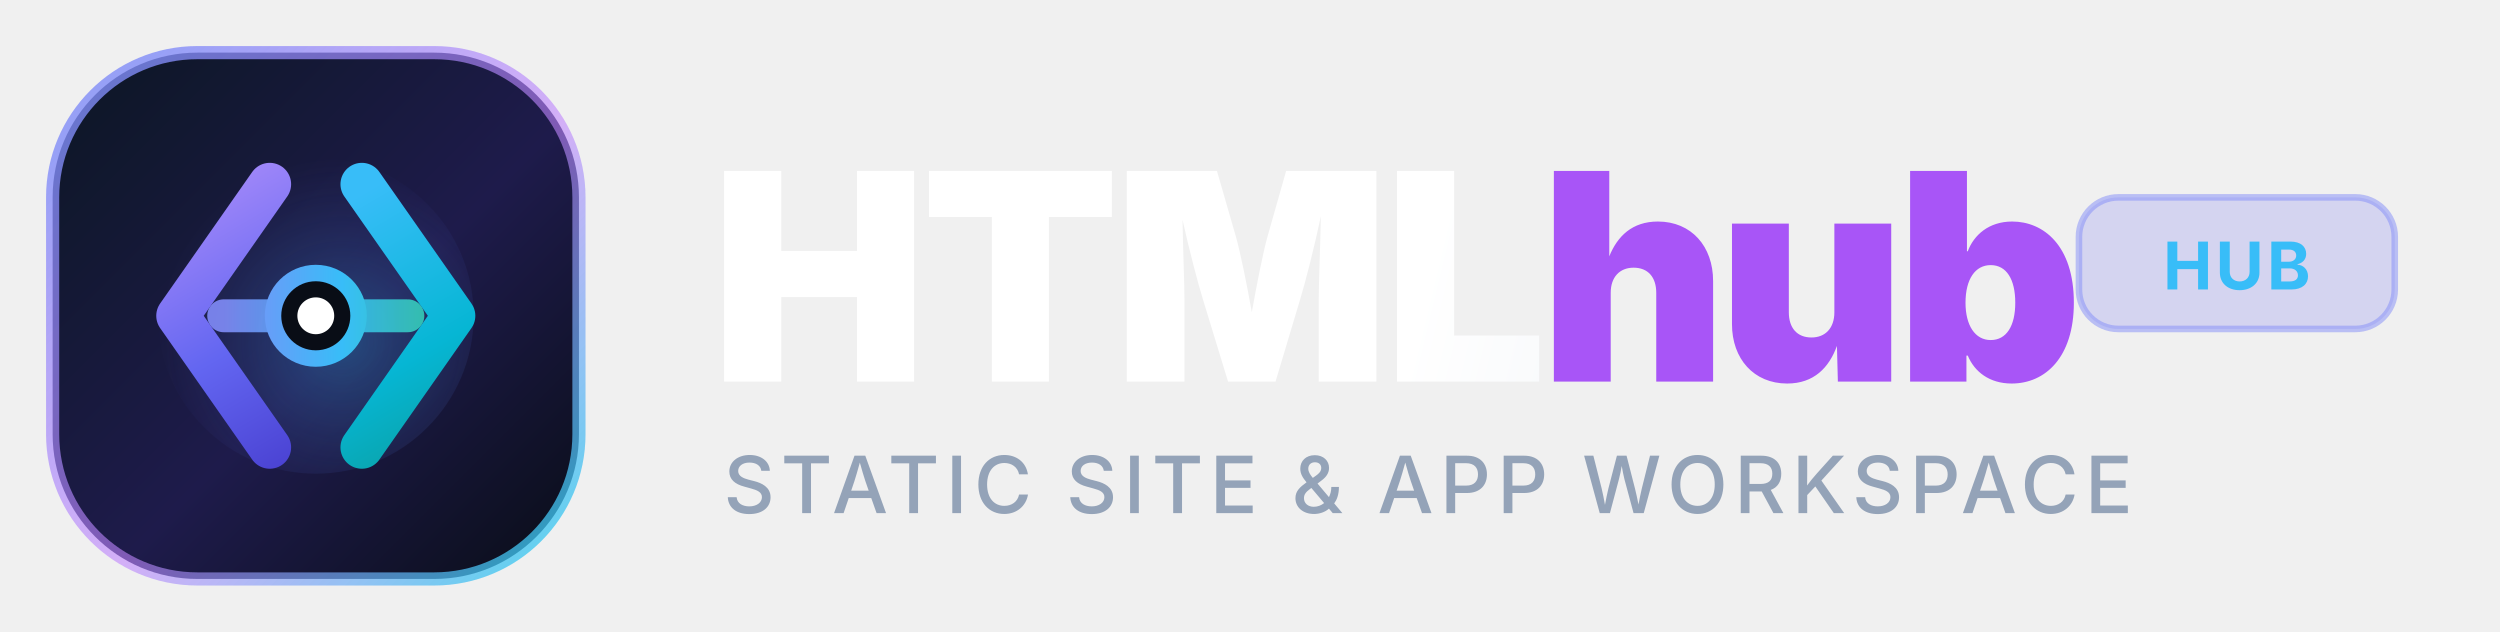
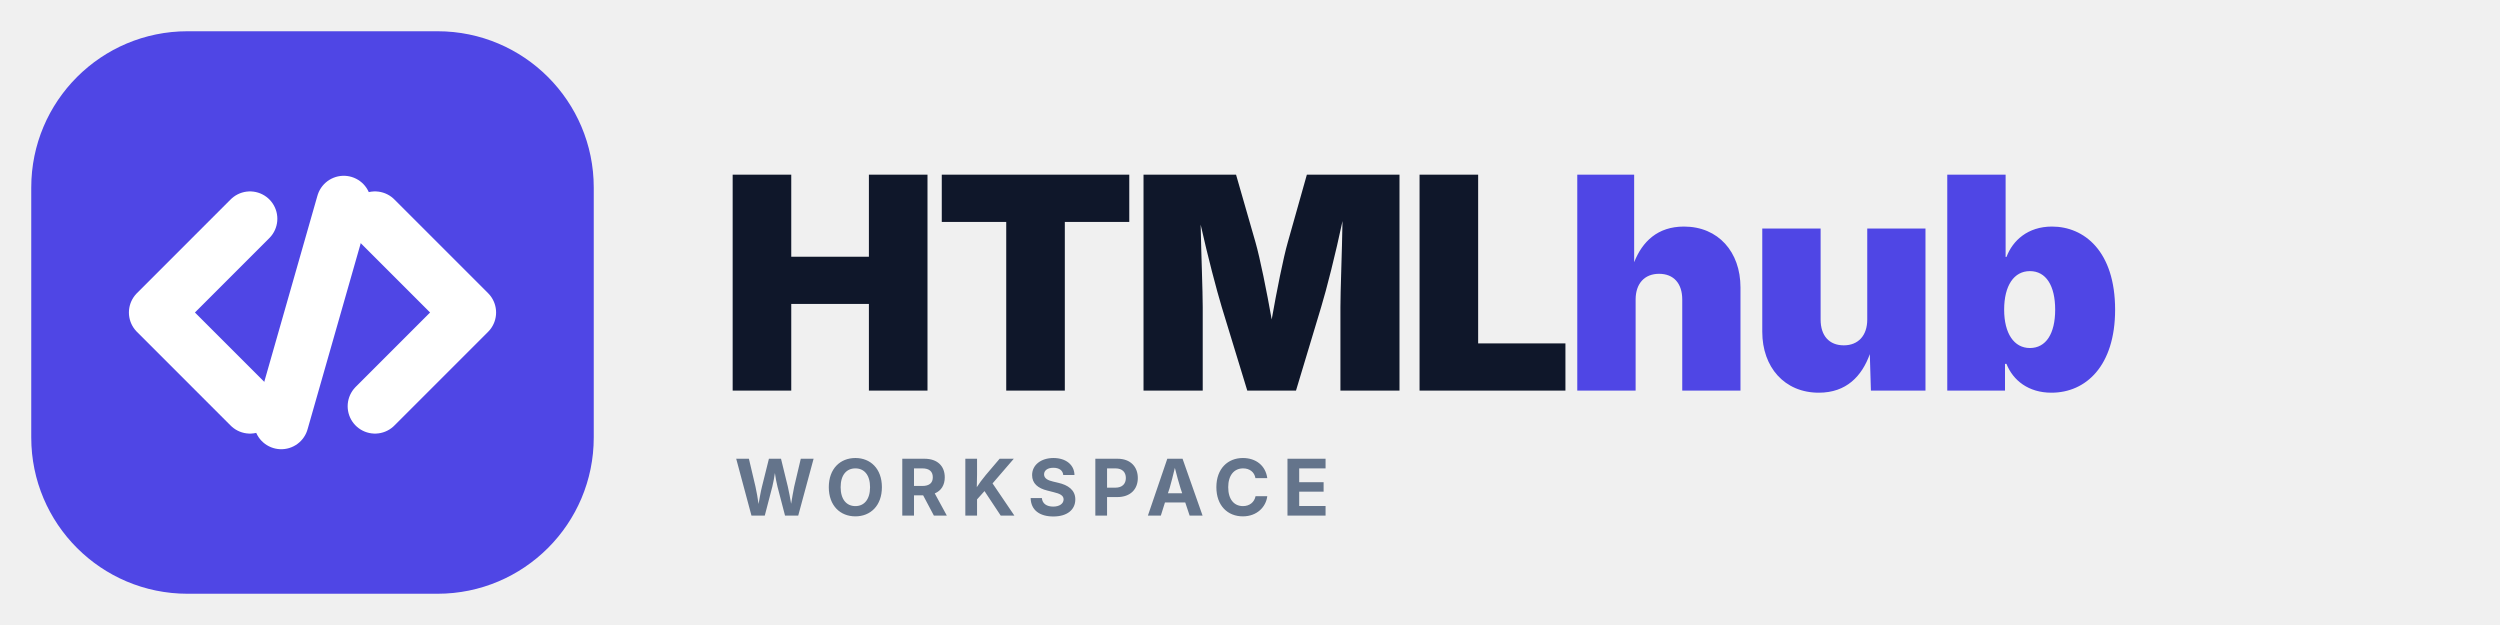
- <svg xmlns="http://www.w3.org/2000/svg" viewBox="0 0 380 96" fill="none">
-   <defs>
-     <linearGradient id="logoBgGrad" x1="12" y1="12" x2="84" y2="84" gradientUnits="userSpaceOnUse">
-       <stop offset="0%" stop-color="#0f172a" />
-       <stop offset="50%" stop-color="#1e1b4b" />
-       <stop offset="100%" stop-color="#090d16" />
-     </linearGradient>
-     <linearGradient id="logoBorderGrad" x1="12" y1="12" x2="84" y2="84" gradientUnits="userSpaceOnUse">
-       <stop offset="0%" stop-color="#818cf8" stop-opacity="0.8" />
-       <stop offset="50%" stop-color="#c084fc" stop-opacity="0.6" />
-       <stop offset="100%" stop-color="#22d3ee" stop-opacity="0.8" />
-     </linearGradient>
-     <linearGradient id="logoLeftWing" x1="20" y1="26" x2="46" y2="70" gradientUnits="userSpaceOnUse">
-       <stop offset="0%" stop-color="#a78bfa" />
-       <stop offset="50%" stop-color="#6366f1" />
-       <stop offset="100%" stop-color="#4338ca" />
-     </linearGradient>
-     <linearGradient id="logoRightWing" x1="50" y1="26" x2="76" y2="70" gradientUnits="userSpaceOnUse">
-       <stop offset="0%" stop-color="#38bdf8" />
-       <stop offset="50%" stop-color="#06b6d4" />
-       <stop offset="100%" stop-color="#0d9488" />
-     </linearGradient>
-     <linearGradient id="logoBridgeGrad" x1="30" y1="48" x2="66" y2="48" gradientUnits="userSpaceOnUse">
-       <stop offset="0%" stop-color="#818cf8" />
-       <stop offset="50%" stop-color="#38bdf8" />
-       <stop offset="100%" stop-color="#34d399" />
-     </linearGradient>
-     <linearGradient id="textHtmlGrad" x1="110" y1="36" x2="210" y2="60" gradientUnits="userSpaceOnUse">
-       <stop offset="0%" stop-color="#ffffff" />
-       <stop offset="100%" stop-color="#e2e8f0" />
-     </linearGradient>
-     <linearGradient id="textHubGrad" x1="210" y1="36" x2="310" y2="60" gradientUnits="userSpaceOnUse">
-       <stop offset="0%" stop-color="#a855f7" />
-       <stop offset="50%" stop-color="#6366f1" />
-       <stop offset="100%" stop-color="#06b6d4" />
-     </linearGradient>
-     <linearGradient id="badgeBg" x1="310" y1="32" x2="360" y2="52" gradientUnits="userSpaceOnUse">
-       <stop offset="0%" stop-color="rgba(99, 102, 241, 0.2)" />
-       <stop offset="100%" stop-color="rgba(6, 182, 212, 0.2)" />
-     </linearGradient>
-     <linearGradient id="badgeBorder" x1="310" y1="32" x2="360" y2="52" gradientUnits="userSpaceOnUse">
-       <stop offset="0%" stop-color="rgba(129, 140, 248, 0.5)" />
-       <stop offset="100%" stop-color="rgba(34, 211, 238, 0.5)" />
-     </linearGradient>
-     <radialGradient id="logoGlow" cx="48" cy="48" r="28" gradientUnits="userSpaceOnUse">
-       <stop offset="0%" stop-color="#38bdf8" stop-opacity="0.5" />
-       <stop offset="100%" stop-color="#6366f1" stop-opacity="0" />
-     </radialGradient>
-   </defs>
+ <svg xmlns="http://www.w3.org/2000/svg" viewBox="0 0 320 80" fill="none">
  <g transform="translate(4, 4)">
-     <rect x="4" y="4" width="80" height="80" rx="22" fill="url(#logoBgGrad)" stroke="url(#logoBorderGrad)" stroke-width="2" />
-     <circle cx="44" cy="44" r="24" fill="url(#logoGlow)" opacity="0.6" />
-     <line x1="30" y1="44" x2="58" y2="44" stroke="url(#logoBridgeGrad)" stroke-width="5" stroke-linecap="round" opacity="0.9" />
-     <path d="M37 24 L23 44 L37 64" stroke="url(#logoLeftWing)" stroke-width="6.5" stroke-linecap="round" stroke-linejoin="round" />
-     <path d="M51 24 L65 44 L51 64" stroke="url(#logoRightWing)" stroke-width="6.5" stroke-linecap="round" stroke-linejoin="round" />
-     <circle cx="44" cy="44" r="6.5" fill="#090d16" stroke="url(#logoBridgeGrad)" stroke-width="2.5" />
-     <circle cx="44" cy="44" r="2.8" fill="#ffffff" />
+     <rect x="0" y="0" width="72" height="72" rx="20" fill="#4f46e5" />
+     <g stroke="#ffffff" stroke-width="7" stroke-linecap="round" stroke-linejoin="round">
+       <path d="M28 24 L16 36 L28 48" />
+       <path d="M40 22 L32 50" />
+       <path d="M44 24 L56 36 L44 48" />
+     </g>
  </g>
-   <g transform="translate(108, 0)">
-     <text x="0" y="58" font-family="-apple-system, BlinkMacSystemFont, 'Inter', 'Segoe UI', Roboto, sans-serif" font-size="44" font-weight="900" letter-spacing="-1px" fill="url(#textHtmlGrad)">HTML</text>
-     <text x="126" y="58" font-family="-apple-system, BlinkMacSystemFont, 'Inter', 'Segoe UI', Roboto, sans-serif" font-size="44" font-weight="900" letter-spacing="-1.5px" fill="url(#textHubGrad)">hub</text>
-     <rect x="208" y="30" width="48" height="20" rx="6" fill="url(#badgeBg)" stroke="url(#badgeBorder)" stroke-width="1" />
-     <text x="232" y="44" text-anchor="middle" font-family="-apple-system, BlinkMacSystemFont, 'Inter', 'Segoe UI', Roboto, sans-serif" font-size="10" font-weight="700" letter-spacing="0.5px" fill="#38bdf8">HUB</text>
-     <text x="2" y="78" font-family="-apple-system, BlinkMacSystemFont, 'Inter', 'Segoe UI', Roboto, sans-serif" font-size="12" font-weight="500" letter-spacing="1px" fill="#94a3b8">STATIC SITE &amp; APP WORKSPACE</text>
+   <g transform="translate(92, 0)">
+     <text x="0" y="50" font-family="-apple-system, BlinkMacSystemFont, 'Inter', 'Segoe UI', 'Plus Jakarta Sans', Roboto, sans-serif" font-size="38" font-weight="900" letter-spacing="-1px" fill="#0f172a">HTML</text>
+     <text x="108" y="50" font-family="-apple-system, BlinkMacSystemFont, 'Inter', 'Segoe UI', 'Plus Jakarta Sans', Roboto, sans-serif" font-size="38" font-weight="900" letter-spacing="-1px" fill="#4f46e5">hub</text>
+     <text x="2" y="66" font-family="-apple-system, BlinkMacSystemFont, 'Inter', 'Segoe UI', 'Plus Jakarta Sans', Roboto, sans-serif" font-size="10" font-weight="700" letter-spacing="1.5px" fill="#64748b">WORKSPACE</text>
  </g>
</svg>
